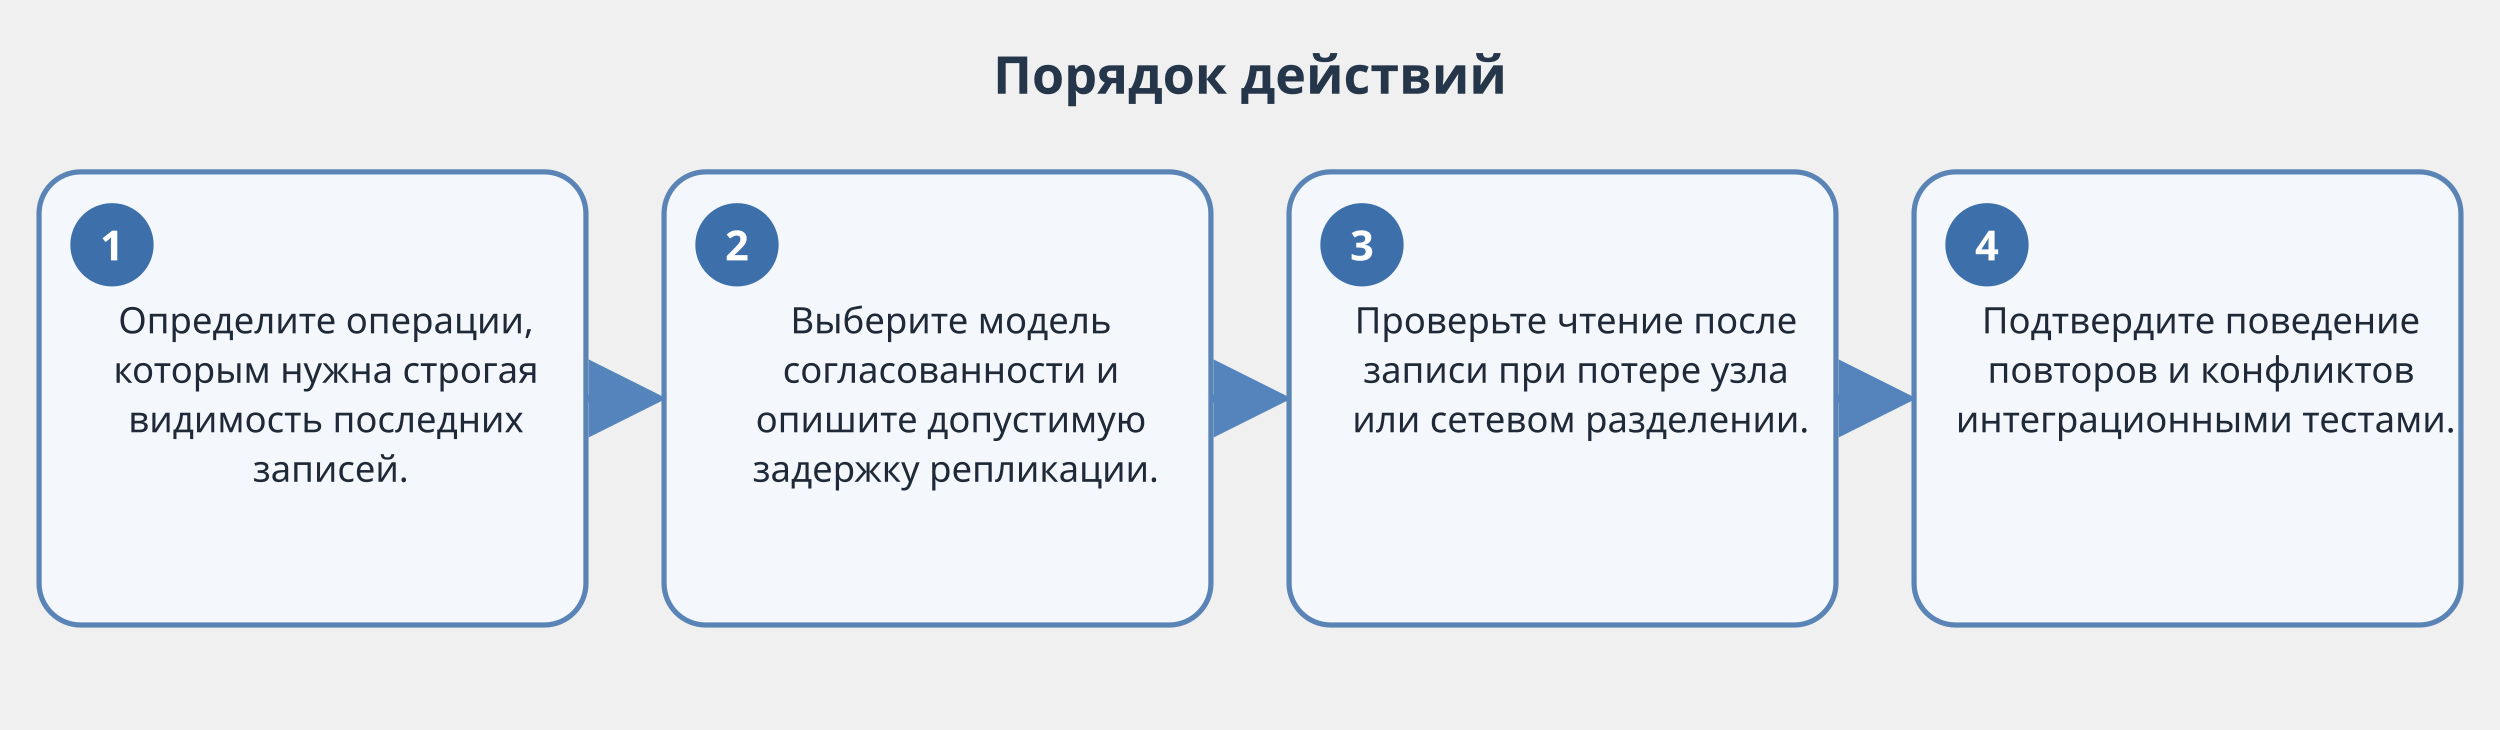
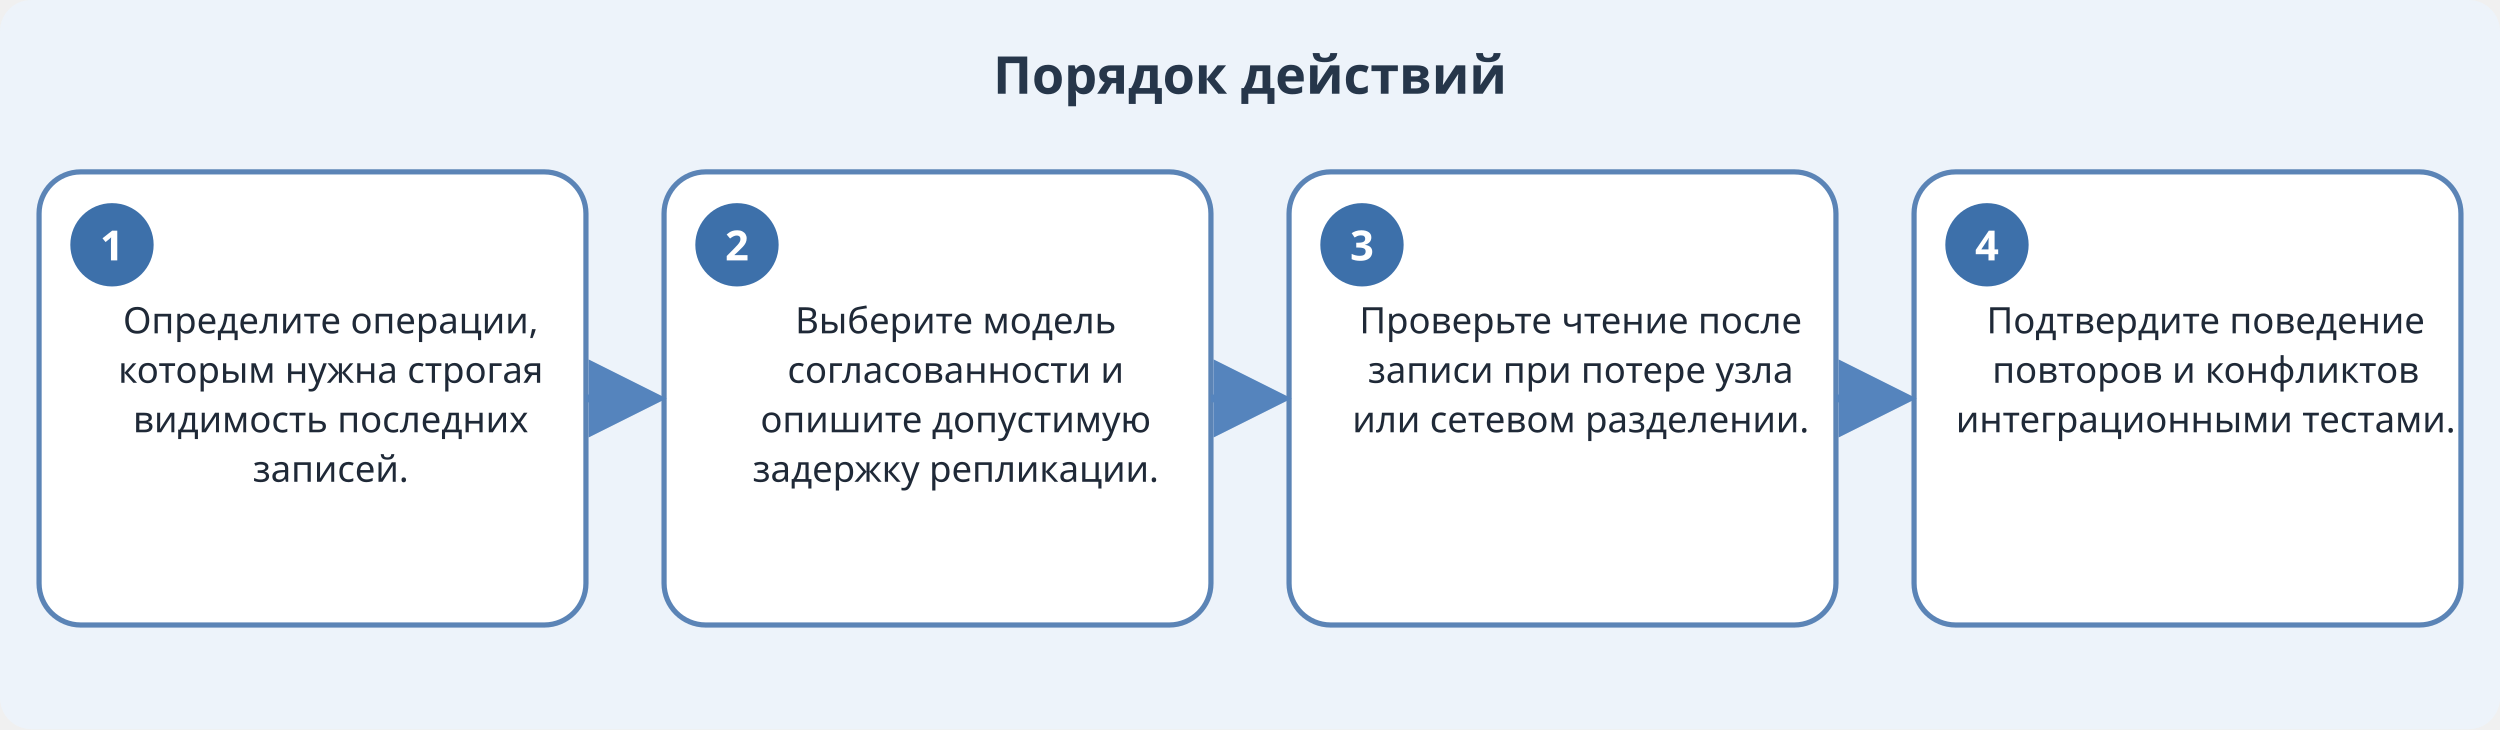
<svg xmlns="http://www.w3.org/2000/svg" width="960" height="280" viewBox="0 0 960 280" role="img" aria-labelledby="title desc">
  <defs>
    <marker id="arrow" markerWidth="10" markerHeight="10" refX="8" refY="5" orient="auto">
      <path d="M 0 0 L 10 5 L 0 10 z" fill="#5584bd" />
    </marker>
  </defs>
+   <rect id="canvas" x="0" y="0" width="960" height="280" rx="12" fill="#edf3fa" />
  <text x="480" y="36" text-anchor="middle" font-family="sans-serif" font-size="20" font-weight="700" fill="#26364a">Порядок действий</text>
-   <rect x="15" y="66" width="210" height="174" rx="16" fill="#f4f8fd" stroke="#5b84b6" stroke-width="2" />
+   <rect class="step-card" x="15" y="66" width="210" height="174" rx="16" fill="#ffffff" stroke="#5b84b6" stroke-width="2" />
  <circle cx="43" cy="94" r="16" fill="#3d70aa" />
  <text x="43" y="100" text-anchor="middle" font-family="sans-serif" font-size="16" font-weight="700" fill="#ffffff">1</text>
-   <text x="127" y="128" text-anchor="middle" font-family="sans-serif" font-size="14" fill="#1f2937">
-     <tspan x="127" dy="0">Определите операции,</tspan>
-     <tspan x="127" dy="19">которым нужна строгая</tspan>
-     <tspan x="127" dy="19">видимость последних</tspan>
-     <tspan x="127" dy="19">записей.</tspan>
-   </text>
-   <rect x="255" y="66" width="210" height="174" rx="16" fill="#f4f8fd" stroke="#5b84b6" stroke-width="2" />
+   <text class="step-label" x="127" y="128" text-anchor="middle" font-family="sans-serif" font-size="14" fill="#1f2937">Определите операции,</text>
+   <text class="step-label" x="127" y="147" text-anchor="middle" font-family="sans-serif" font-size="14" fill="#1f2937">которым нужна строгая</text>
+   <text class="step-label" x="127" y="166" text-anchor="middle" font-family="sans-serif" font-size="14" fill="#1f2937">видимость последних</text>
+   <text class="step-label" x="127" y="185" text-anchor="middle" font-family="sans-serif" font-size="14" fill="#1f2937">записей.</text>
+   <rect class="step-card" x="255" y="66" width="210" height="174" rx="16" fill="#ffffff" stroke="#5b84b6" stroke-width="2" />
  <circle cx="283" cy="94" r="16" fill="#3d70aa" />
  <text x="283" y="100" text-anchor="middle" font-family="sans-serif" font-size="16" font-weight="700" fill="#ffffff">2</text>
-   <text x="367" y="128" text-anchor="middle" font-family="sans-serif" font-size="14" fill="#1f2937">
-     <tspan x="367" dy="0">Выберите модель</tspan>
-     <tspan x="367" dy="19">согласованности и</tspan>
-     <tspan x="367" dy="19">опишите допустимую</tspan>
-     <tspan x="367" dy="19">задержку репликации.</tspan>
-   </text>
-   <rect x="495" y="66" width="210" height="174" rx="16" fill="#f4f8fd" stroke="#5b84b6" stroke-width="2" />
+   <text class="step-label" x="367" y="128" text-anchor="middle" font-family="sans-serif" font-size="14" fill="#1f2937">Выберите модель</text>
+   <text class="step-label" x="367" y="147" text-anchor="middle" font-family="sans-serif" font-size="14" fill="#1f2937">согласованности и</text>
+   <text class="step-label" x="367" y="166" text-anchor="middle" font-family="sans-serif" font-size="14" fill="#1f2937">опишите допустимую</text>
+   <text class="step-label" x="367" y="185" text-anchor="middle" font-family="sans-serif" font-size="14" fill="#1f2937">задержку репликации.</text>
+   <rect class="step-card" x="495" y="66" width="210" height="174" rx="16" fill="#ffffff" stroke="#5b84b6" stroke-width="2" />
  <circle cx="523" cy="94" r="16" fill="#3d70aa" />
  <text x="523" y="100" text-anchor="middle" font-family="sans-serif" font-size="16" font-weight="700" fill="#ffffff">3</text>
-   <text x="607" y="128" text-anchor="middle" font-family="sans-serif" font-size="14" fill="#1f2937">
-     <tspan x="607" dy="0">Проверьте чтение после</tspan>
-     <tspan x="607" dy="19">записи при потере узла</tspan>
-     <tspan x="607" dy="19">или сетевом разделении.</tspan>
-   </text>
-   <rect x="735" y="66" width="210" height="174" rx="16" fill="#f4f8fd" stroke="#5b84b6" stroke-width="2" />
+   <text class="step-label" x="607" y="128" text-anchor="middle" font-family="sans-serif" font-size="14" fill="#1f2937">Проверьте чтение после</text>
+   <text class="step-label" x="607" y="147" text-anchor="middle" font-family="sans-serif" font-size="14" fill="#1f2937">записи при потере узла</text>
+   <text class="step-label" x="607" y="166" text-anchor="middle" font-family="sans-serif" font-size="14" fill="#1f2937">или сетевом разделении.</text>
+   <rect class="step-card" x="735" y="66" width="210" height="174" rx="16" fill="#ffffff" stroke="#5b84b6" stroke-width="2" />
  <circle cx="763" cy="94" r="16" fill="#3d70aa" />
  <text x="763" y="100" text-anchor="middle" font-family="sans-serif" font-size="16" font-weight="700" fill="#ffffff">4</text>
-   <text x="847" y="128" text-anchor="middle" font-family="sans-serif" font-size="14" fill="#1f2937">
-     <tspan x="847" dy="0">Подтвердите поведение</tspan>
-     <tspan x="847" dy="19">повторов и конфликтов</tspan>
-     <tspan x="847" dy="19">интеграционными тестами.</tspan>
-   </text>
+   <text class="step-label" x="847" y="128" text-anchor="middle" font-family="sans-serif" font-size="14" fill="#1f2937">Подтвердите поведение</text>
+   <text class="step-label" x="847" y="147" text-anchor="middle" font-family="sans-serif" font-size="14" fill="#1f2937">повторов и конфликтов</text>
+   <text class="step-label" x="847" y="166" text-anchor="middle" font-family="sans-serif" font-size="14" fill="#1f2937">интеграционными тестами.</text>
  <line x1="225" y1="153" x2="250" y2="153" stroke="#5584bd" stroke-width="3" marker-end="url(#arrow)" />
  <line x1="465" y1="153" x2="490" y2="153" stroke="#5584bd" stroke-width="3" marker-end="url(#arrow)" />
  <line x1="705" y1="153" x2="730" y2="153" stroke="#5584bd" stroke-width="3" marker-end="url(#arrow)" />
</svg>
